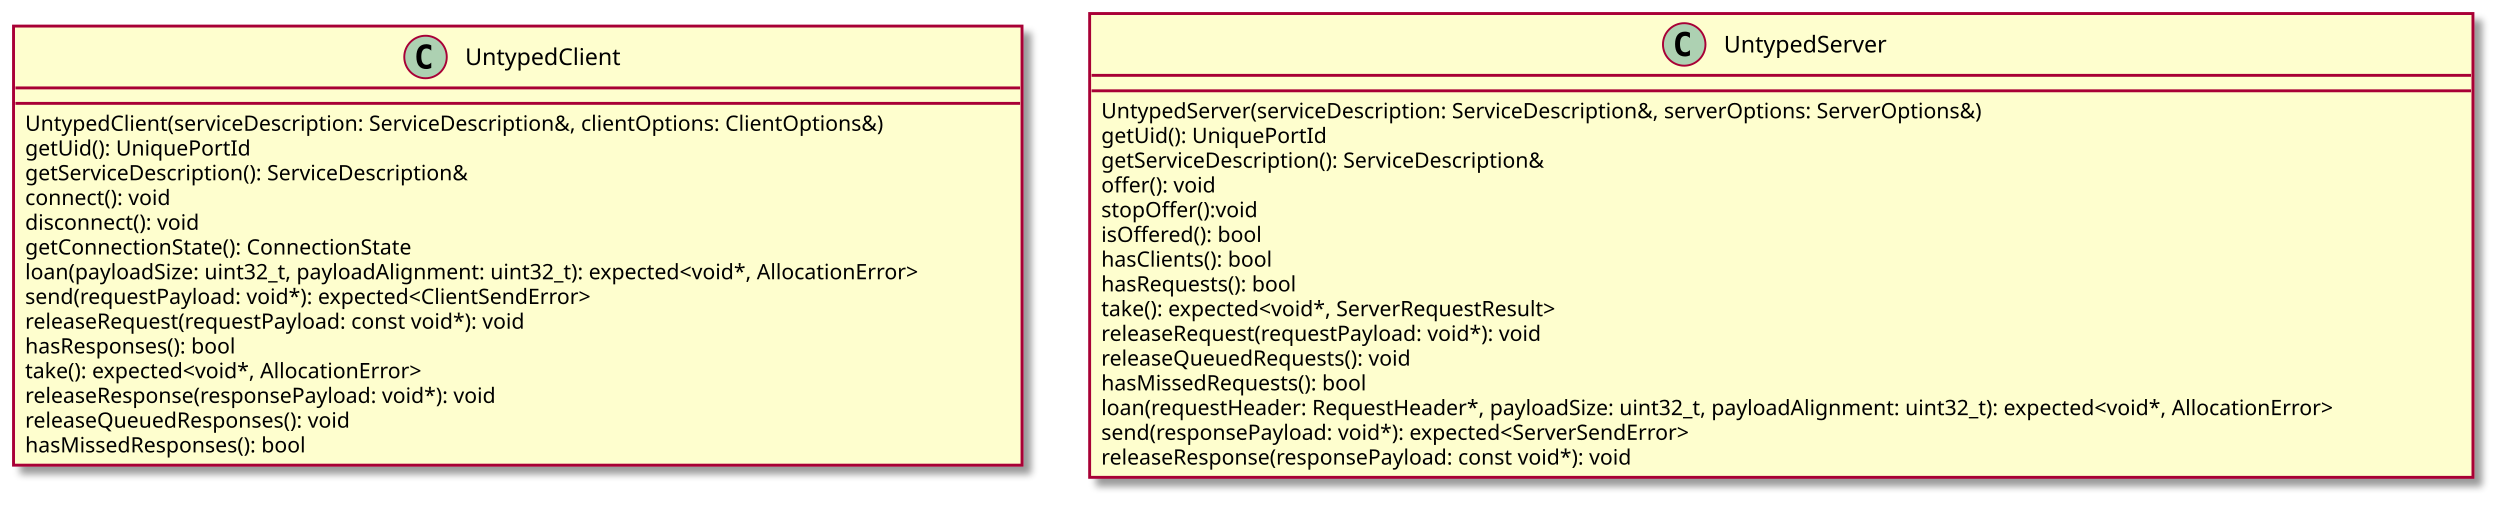
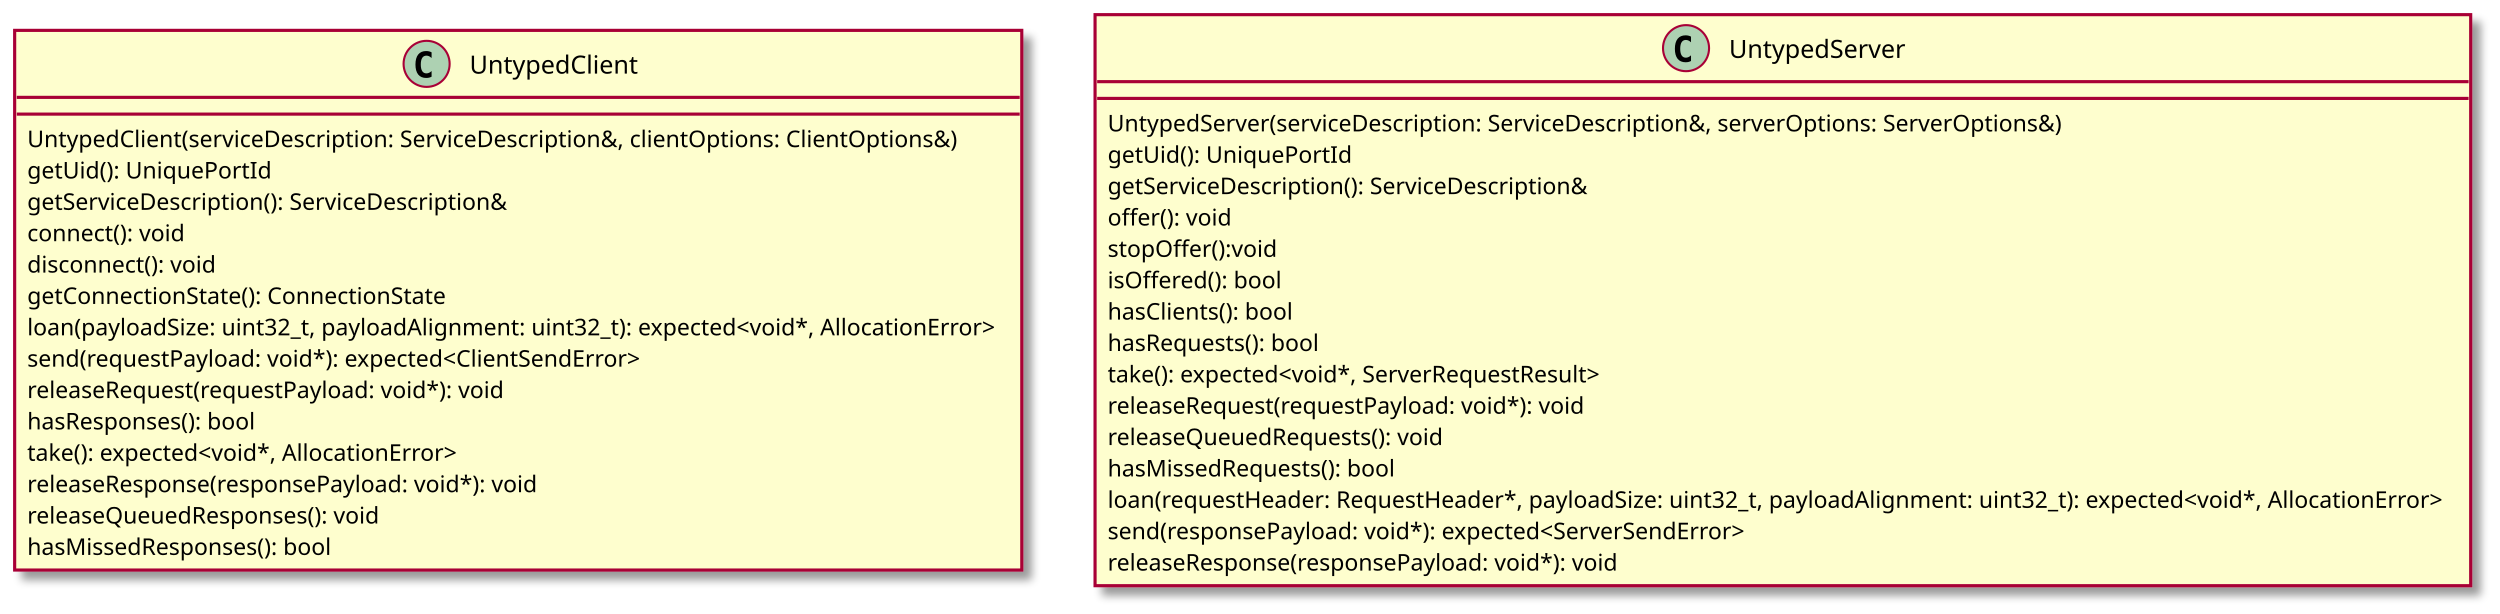
- <svg xmlns="http://www.w3.org/2000/svg" contentScriptType="application/ecmascript" contentStyleType="text/css" height="261px" preserveAspectRatio="none" style="width:1294px;height:261px;background:#EEEBDC;" version="1.1" viewBox="0 0 1294 261" width="1294px" zoomAndPan="magnify">
+ <svg xmlns="http://www.w3.org/2000/svg" contentScriptType="application/ecmascript" contentStyleType="text/css" height="293px" preserveAspectRatio="none" style="width:1194px;height:293px;background:#EEEBDC;" version="1.1" viewBox="0 0 1194 293" width="1194px" zoomAndPan="magnify">
  <defs>
-     <filter height="300%" id="f1kmyugpufmyqz" width="300%" x="-1" y="-1">
+     <filter height="300%" id="ftc35b56b85sf" width="300%" x="-1" y="-1">
      <feGaussianBlur result="blurOut" stdDeviation="2.0" />
      <feColorMatrix in="blurOut" result="blurOut2" type="matrix" values="0 0 0 0 0 0 0 0 0 0 0 0 0 0 0 0 0 0 .4 0" />
      <feOffset dx="4.0" dy="4.0" in="blurOut2" result="blurOut3" />
      <feBlend in="SourceGraphic" in2="blurOut3" mode="normal" />
    </filter>
  </defs>
  <g>
-     <rect codeLine="2" fill="#FEFECE" filter="url(#f1kmyugpufmyqz)" height="227.266" id="UntypedClient" style="stroke:#A80036;stroke-width:1.5;" width="522" x="7" y="13.5" />
-     <ellipse cx="220.25" cy="29.5" fill="#ADD1B2" rx="11" ry="11" style="stroke:#A80036;stroke-width:1.0;" />
-     <path d="M223.219,35.141 Q222.641,35.438 222,35.578 Q221.359,35.734 220.656,35.734 Q218.156,35.734 216.828,34.094 Q215.516,32.438 215.516,29.312 Q215.516,26.188 216.828,24.531 Q218.156,22.875 220.656,22.875 Q221.359,22.875 222,23.031 Q222.656,23.188 223.219,23.484 L223.219,26.203 Q222.594,25.625 222,25.359 Q221.406,25.078 220.781,25.078 Q219.438,25.078 218.75,26.156 Q218.062,27.219 218.062,29.312 Q218.062,31.406 218.75,32.484 Q219.438,33.547 220.781,33.547 Q221.406,33.547 222,33.281 Q222.594,33 223.219,32.422 L223.219,35.141 Z " fill="#000000" />
-     <text fill="#000000" font-family="sans-serif" font-size="12" lengthAdjust="spacing" textLength="87" x="240.75" y="33.654">UntypedClient</text>
-     <line style="stroke:#A80036;stroke-width:1.5;" x1="8" x2="528" y1="45.5" y2="45.5" />
-     <line style="stroke:#A80036;stroke-width:1.5;" x1="8" x2="528" y1="53.5" y2="53.5" />
-     <text fill="#000000" font-family="sans-serif" font-size="11" lengthAdjust="spacing" textLength="491" x="13" y="67.71">UntypedClient(serviceDescription: ServiceDescription&amp;, clientOptions: ClientOptions&amp;)</text>
-     <text fill="#000000" font-family="sans-serif" font-size="11" lengthAdjust="spacing" textLength="124" x="13" y="80.515">getUid(): UniquePortId</text>
-     <text fill="#000000" font-family="sans-serif" font-size="11" lengthAdjust="spacing" textLength="256" x="13" y="93.32">getServiceDescription(): ServiceDescription&amp;</text>
-     <text fill="#000000" font-family="sans-serif" font-size="11" lengthAdjust="spacing" textLength="83" x="13" y="106.124">connect(): void</text>
-     <text fill="#000000" font-family="sans-serif" font-size="11" lengthAdjust="spacing" textLength="100" x="13" y="118.929">disconnect(): void</text>
-     <text fill="#000000" font-family="sans-serif" font-size="11" lengthAdjust="spacing" textLength="220" x="13" y="131.734">getConnectionState(): ConnectionState</text>
-     <text fill="#000000" font-family="sans-serif" font-size="11" lengthAdjust="spacing" textLength="510" x="13" y="144.539">loan(payloadSize: uint32_t, payloadAlignment: uint32_t): expected&lt;void*, AllocationError&gt;</text>
-     <text fill="#000000" font-family="sans-serif" font-size="11" lengthAdjust="spacing" textLength="328" x="13" y="157.343">send(requestPayload: void*): expected&lt;ClientSendError&gt;</text>
-     <text fill="#000000" font-family="sans-serif" font-size="11" lengthAdjust="spacing" textLength="288" x="13" y="170.148">releaseRequest(requestPayload: const void*): void</text>
-     <text fill="#000000" font-family="sans-serif" font-size="11" lengthAdjust="spacing" textLength="124" x="13" y="182.953">hasResponses(): bool</text>
-     <text fill="#000000" font-family="sans-serif" font-size="11" lengthAdjust="spacing" textLength="229" x="13" y="195.757">take(): expected&lt;void*, AllocationError&gt;</text>
-     <text fill="#000000" font-family="sans-serif" font-size="11" lengthAdjust="spacing" textLength="273" x="13" y="208.562">releaseResponse(responsePayload: void*): void</text>
-     <text fill="#000000" font-family="sans-serif" font-size="11" lengthAdjust="spacing" textLength="189" x="13" y="221.367">releaseQueuedResponses(): void</text>
-     <text fill="#000000" font-family="sans-serif" font-size="11" lengthAdjust="spacing" textLength="164" x="13" y="234.171">hasMissedResponses(): bool</text>
-     <rect codeLine="19" fill="#FEFECE" filter="url(#f1kmyugpufmyqz)" height="240.07" id="UntypedServer" style="stroke:#A80036;stroke-width:1.5;" width="716" x="564" y="7" />
-     <ellipse cx="871.75" cy="23" fill="#ADD1B2" rx="11" ry="11" style="stroke:#A80036;stroke-width:1.0;" />
-     <path d="M874.719,28.641 Q874.141,28.938 873.5,29.078 Q872.859,29.234 872.156,29.234 Q869.656,29.234 868.328,27.594 Q867.016,25.938 867.016,22.812 Q867.016,19.688 868.328,18.031 Q869.656,16.375 872.156,16.375 Q872.859,16.375 873.5,16.531 Q874.156,16.688 874.719,16.984 L874.719,19.703 Q874.094,19.125 873.5,18.859 Q872.906,18.578 872.281,18.578 Q870.938,18.578 870.25,19.656 Q869.562,20.719 869.562,22.812 Q869.562,24.906 870.25,25.984 Q870.938,27.047 872.281,27.047 Q872.906,27.047 873.5,26.781 Q874.094,26.5 874.719,25.922 L874.719,28.641 Z " fill="#000000" />
-     <text fill="#000000" font-family="sans-serif" font-size="12" lengthAdjust="spacing" textLength="92" x="892.25" y="27.154">UntypedServer</text>
-     <line style="stroke:#A80036;stroke-width:1.5;" x1="565" x2="1279" y1="39" y2="39" />
-     <line style="stroke:#A80036;stroke-width:1.5;" x1="565" x2="1279" y1="47" y2="47" />
-     <text fill="#000000" font-family="sans-serif" font-size="11" lengthAdjust="spacing" textLength="510" x="570" y="61.21">UntypedServer(serviceDescription: ServiceDescription&amp;, serverOptions: ServerOptions&amp;)</text>
-     <text fill="#000000" font-family="sans-serif" font-size="11" lengthAdjust="spacing" textLength="124" x="570" y="74.015">getUid(): UniquePortId</text>
-     <text fill="#000000" font-family="sans-serif" font-size="11" lengthAdjust="spacing" textLength="256" x="570" y="86.82">getServiceDescription(): ServiceDescription&amp;</text>
-     <text fill="#000000" font-family="sans-serif" font-size="11" lengthAdjust="spacing" textLength="66" x="570" y="99.624">offer(): void</text>
-     <text fill="#000000" font-family="sans-serif" font-size="11" lengthAdjust="spacing" textLength="89" x="570" y="112.429">stopOffer():void</text>
-     <text fill="#000000" font-family="sans-serif" font-size="11" lengthAdjust="spacing" textLength="93" x="570" y="125.234">isOffered(): bool</text>
-     <text fill="#000000" font-family="sans-serif" font-size="11" lengthAdjust="spacing" textLength="100" x="570" y="138.039">hasClients(): bool</text>
-     <text fill="#000000" font-family="sans-serif" font-size="11" lengthAdjust="spacing" textLength="114" x="570" y="150.843">hasRequests(): bool</text>
-     <text fill="#000000" font-family="sans-serif" font-size="11" lengthAdjust="spacing" textLength="265" x="570" y="163.648">take(): expected&lt;void*, ServerRequestResult&gt;</text>
-     <text fill="#000000" font-family="sans-serif" font-size="11" lengthAdjust="spacing" textLength="253" x="570" y="176.453">releaseRequest(requestPayload: void*): void</text>
-     <text fill="#000000" font-family="sans-serif" font-size="11" lengthAdjust="spacing" textLength="179" x="570" y="189.257">releaseQueuedRequests(): void</text>
-     <text fill="#000000" font-family="sans-serif" font-size="11" lengthAdjust="spacing" textLength="154" x="570" y="202.062">hasMissedRequests(): bool</text>
-     <text fill="#000000" font-family="sans-serif" font-size="11" lengthAdjust="spacing" textLength="704" x="570" y="214.867">loan(requestHeader: RequestHeader*, payloadSize: uint32_t, payloadAlignment: uint32_t): expected&lt;void*, AllocationError&gt;</text>
-     <text fill="#000000" font-family="sans-serif" font-size="11" lengthAdjust="spacing" textLength="344" x="570" y="227.671">send(responsePayload: void*): expected&lt;ServerSendError&gt;</text>
-     <text fill="#000000" font-family="sans-serif" font-size="11" lengthAdjust="spacing" textLength="308" x="570" y="240.476">releaseResponse(responsePayload: const void*): void</text>
+     <rect codeLine="2" fill="#FEFECE" filter="url(#ftc35b56b85sf)" height="257.746" id="UntypedClient" style="stroke:#A80036;stroke-width:1.5;" width="481" x="7" y="14.5" />
+     <ellipse cx="203.75" cy="30.5" fill="#ADD1B2" rx="11" ry="11" style="stroke:#A80036;stroke-width:1.0;" />
+     <path d="M203.547,37.234 Q201.062,37.234 199.734,35.594 Q198.422,33.922 198.422,30.812 Q198.422,27.688 199.734,26.031 Q201.062,24.375 203.547,24.375 Q204.266,24.375 204.922,24.531 Q205.562,24.688 206.125,24.984 L206.125,27.703 Q205.766,27.359 205.469,27.172 Q205.172,26.969 204.906,26.844 Q204.594,26.703 204.281,26.641 Q203.984,26.578 203.672,26.578 Q202.344,26.578 201.656,27.641 Q200.969,28.734 200.969,30.812 Q200.969,32.906 201.656,33.969 Q202.344,35.047 203.672,35.047 Q204.312,35.047 204.906,34.766 Q205.203,34.641 205.484,34.453 Q205.781,34.25 206.125,33.922 L206.125,36.641 Q205.547,36.938 204.906,37.094 Q204.281,37.234 203.547,37.234 Z " fill="#000000" />
+     <text fill="#000000" font-family="sans-serif" font-size="12" lengthAdjust="spacing" textLength="79" x="224.25" y="35.156">UntypedClient</text>
+     <line style="stroke:#A80036;stroke-width:1.5;" x1="8" x2="487" y1="46.5" y2="46.5" />
+     <line style="stroke:#A80036;stroke-width:1.5;" x1="8" x2="487" y1="54.5" y2="54.5" />
+     <text fill="#000000" font-family="sans-serif" font-size="11" lengthAdjust="spacing" textLength="450" x="13" y="70.259">UntypedClient(serviceDescription: ServiceDescription&amp;, clientOptions: ClientOptions&amp;)</text>
+     <text fill="#000000" font-family="sans-serif" font-size="11" lengthAdjust="spacing" textLength="119" x="13" y="85.241">getUid(): UniquePortId</text>
+     <text fill="#000000" font-family="sans-serif" font-size="11" lengthAdjust="spacing" textLength="231" x="13" y="100.223">getServiceDescription(): ServiceDescription&amp;</text>
+     <text fill="#000000" font-family="sans-serif" font-size="11" lengthAdjust="spacing" textLength="76" x="13" y="115.205">connect(): void</text>
+     <text fill="#000000" font-family="sans-serif" font-size="11" lengthAdjust="spacing" textLength="91" x="13" y="130.186">disconnect(): void</text>
+     <text fill="#000000" font-family="sans-serif" font-size="11" lengthAdjust="spacing" textLength="201" x="13" y="145.168">getConnectionState(): ConnectionState</text>
+     <text fill="#000000" font-family="sans-serif" font-size="11" lengthAdjust="spacing" textLength="469" x="13" y="160.15">loan(payloadSize: uint32_t, payloadAlignment: uint32_t): expected&lt;void*, AllocationError&gt;</text>
+     <text fill="#000000" font-family="sans-serif" font-size="11" lengthAdjust="spacing" textLength="297" x="13" y="175.132">send(requestPayload: void*): expected&lt;ClientSendError&gt;</text>
+     <text fill="#000000" font-family="sans-serif" font-size="11" lengthAdjust="spacing" textLength="231" x="13" y="190.114">releaseRequest(requestPayload: void*): void</text>
+     <text fill="#000000" font-family="sans-serif" font-size="11" lengthAdjust="spacing" textLength="109" x="13" y="205.096">hasResponses(): bool</text>
+     <text fill="#000000" font-family="sans-serif" font-size="11" lengthAdjust="spacing" textLength="208" x="13" y="220.078">take(): expected&lt;void*, AllocationError&gt;</text>
+     <text fill="#000000" font-family="sans-serif" font-size="11" lengthAdjust="spacing" textLength="247" x="13" y="235.06">releaseResponse(responsePayload: void*): void</text>
+     <text fill="#000000" font-family="sans-serif" font-size="11" lengthAdjust="spacing" textLength="169" x="13" y="250.042">releaseQueuedResponses(): void</text>
+     <text fill="#000000" font-family="sans-serif" font-size="11" lengthAdjust="spacing" textLength="145" x="13" y="265.024">hasMissedResponses(): bool</text>
+     <rect codeLine="19" fill="#FEFECE" filter="url(#ftc35b56b85sf)" height="272.728" id="UntypedServer" style="stroke:#A80036;stroke-width:1.5;" width="657" x="523" y="7" />
+     <ellipse cx="805.25" cy="23" fill="#ADD1B2" rx="11" ry="11" style="stroke:#A80036;stroke-width:1.0;" />
+     <path d="M805.047,29.734 Q802.562,29.734 801.234,28.094 Q799.922,26.422 799.922,23.312 Q799.922,20.188 801.234,18.531 Q802.562,16.875 805.047,16.875 Q805.766,16.875 806.422,17.031 Q807.062,17.188 807.625,17.484 L807.625,20.203 Q807.266,19.859 806.969,19.672 Q806.672,19.469 806.406,19.344 Q806.094,19.203 805.781,19.141 Q805.484,19.078 805.172,19.078 Q803.844,19.078 803.156,20.141 Q802.469,21.234 802.469,23.312 Q802.469,25.406 803.156,26.469 Q803.844,27.547 805.172,27.547 Q805.812,27.547 806.406,27.266 Q806.703,27.141 806.984,26.953 Q807.281,26.75 807.625,26.422 L807.625,29.141 Q807.047,29.438 806.406,29.594 Q805.781,29.734 805.047,29.734 Z " fill="#000000" />
+     <text fill="#000000" font-family="sans-serif" font-size="12" lengthAdjust="spacing" textLength="84" x="825.75" y="27.656">UntypedServer</text>
+     <line style="stroke:#A80036;stroke-width:1.5;" x1="524" x2="1179" y1="39" y2="39" />
+     <line style="stroke:#A80036;stroke-width:1.5;" x1="524" x2="1179" y1="47" y2="47" />
+     <text fill="#000000" font-family="sans-serif" font-size="11" lengthAdjust="spacing" textLength="463" x="529" y="62.759">UntypedServer(serviceDescription: ServiceDescription&amp;, serverOptions: ServerOptions&amp;)</text>
+     <text fill="#000000" font-family="sans-serif" font-size="11" lengthAdjust="spacing" textLength="119" x="529" y="77.741">getUid(): UniquePortId</text>
+     <text fill="#000000" font-family="sans-serif" font-size="11" lengthAdjust="spacing" textLength="231" x="529" y="92.723">getServiceDescription(): ServiceDescription&amp;</text>
+     <text fill="#000000" font-family="sans-serif" font-size="11" lengthAdjust="spacing" textLength="61" x="529" y="107.705">offer(): void</text>
+     <text fill="#000000" font-family="sans-serif" font-size="11" lengthAdjust="spacing" textLength="83" x="529" y="122.686">stopOffer():void</text>
+     <text fill="#000000" font-family="sans-serif" font-size="11" lengthAdjust="spacing" textLength="85" x="529" y="137.668">isOffered(): bool</text>
+     <text fill="#000000" font-family="sans-serif" font-size="11" lengthAdjust="spacing" textLength="89" x="529" y="152.65">hasClients(): bool</text>
+     <text fill="#000000" font-family="sans-serif" font-size="11" lengthAdjust="spacing" textLength="101" x="529" y="167.632">hasRequests(): bool</text>
+     <text fill="#000000" font-family="sans-serif" font-size="11" lengthAdjust="spacing" textLength="236" x="529" y="182.614">take(): expected&lt;void*, ServerRequestResult&gt;</text>
+     <text fill="#000000" font-family="sans-serif" font-size="11" lengthAdjust="spacing" textLength="231" x="529" y="197.596">releaseRequest(requestPayload: void*): void</text>
+     <text fill="#000000" font-family="sans-serif" font-size="11" lengthAdjust="spacing" textLength="161" x="529" y="212.578">releaseQueuedRequests(): void</text>
+     <text fill="#000000" font-family="sans-serif" font-size="11" lengthAdjust="spacing" textLength="137" x="529" y="227.56">hasMissedRequests(): bool</text>
+     <text fill="#000000" font-family="sans-serif" font-size="11" lengthAdjust="spacing" textLength="645" x="529" y="242.542">loan(requestHeader: RequestHeader*, payloadSize: uint32_t, payloadAlignment: uint32_t): expected&lt;void*, AllocationError&gt;</text>
+     <text fill="#000000" font-family="sans-serif" font-size="11" lengthAdjust="spacing" textLength="309" x="529" y="257.524">send(responsePayload: void*): expected&lt;ServerSendError&gt;</text>
+     <text fill="#000000" font-family="sans-serif" font-size="11" lengthAdjust="spacing" textLength="247" x="529" y="272.505">releaseResponse(responsePayload: void*): void</text>
  </g>
</svg>
